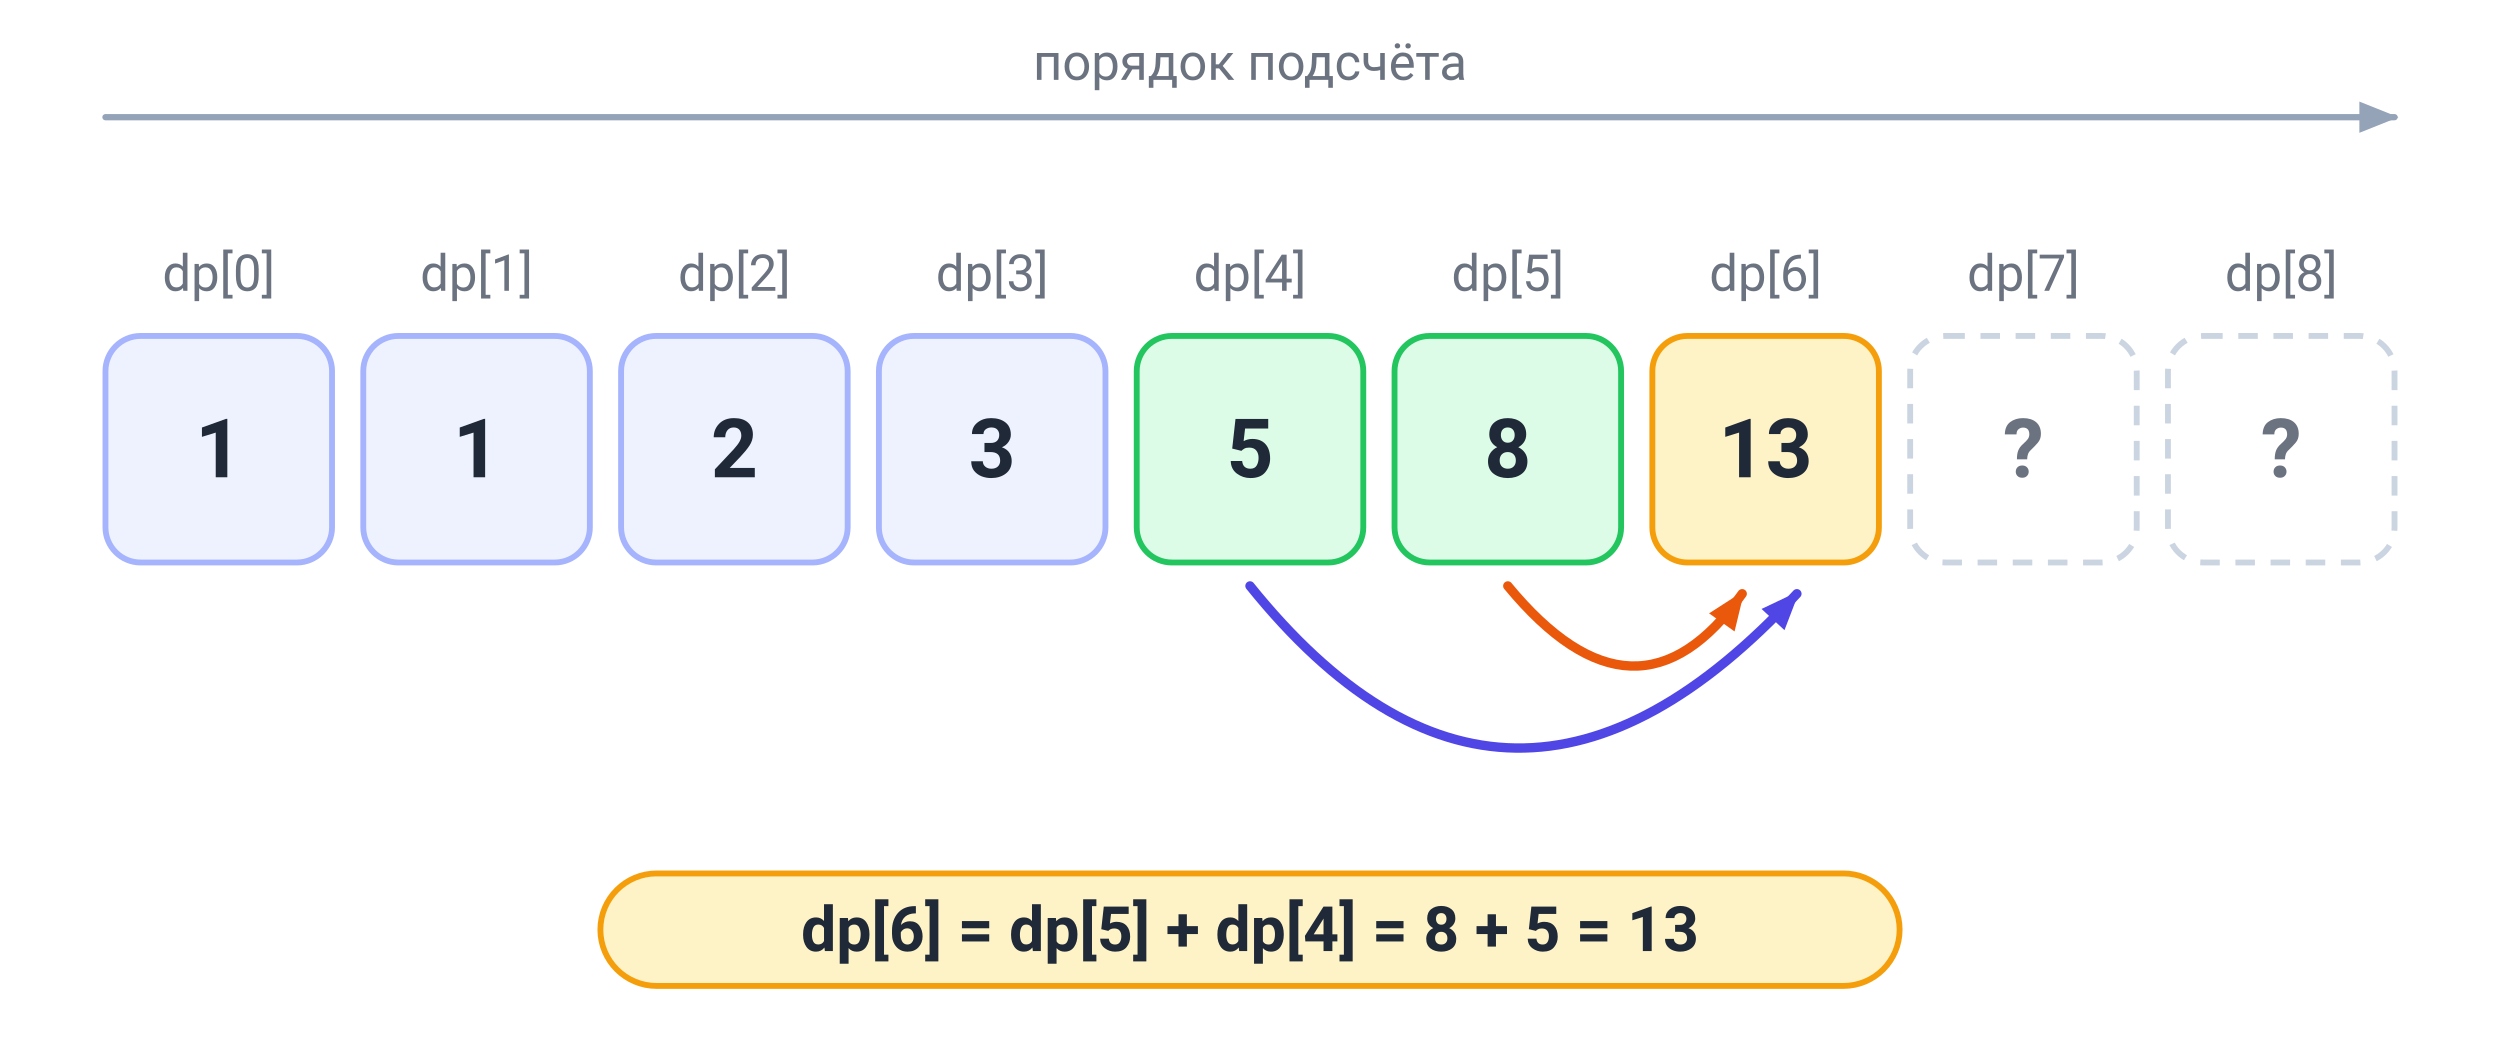
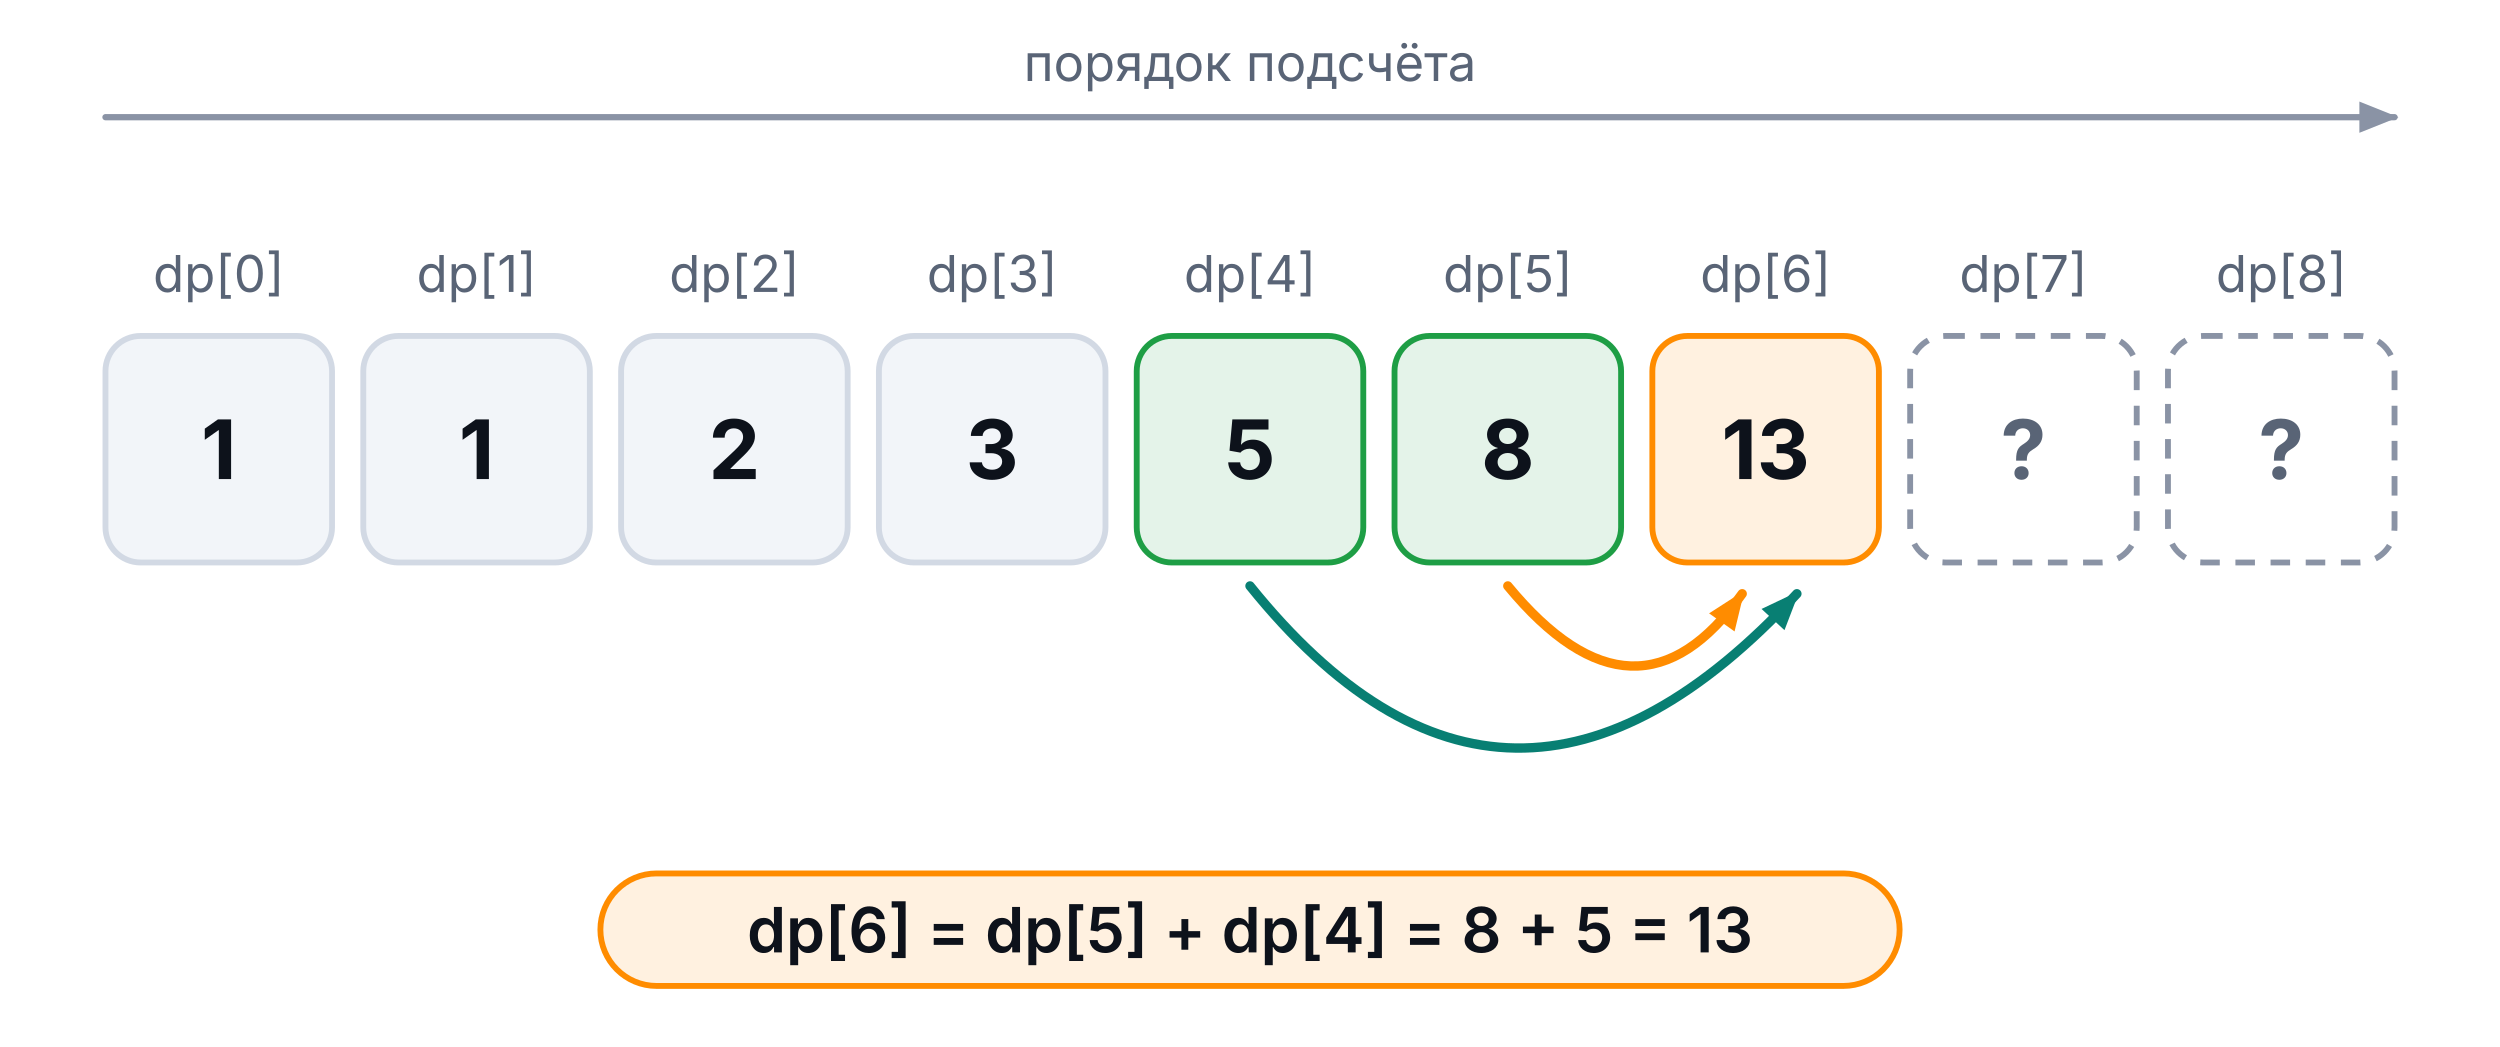
- <svg xmlns="http://www.w3.org/2000/svg" width="640" height="268" viewBox="0 0 640 268" font-family="'Segoe UI', Roboto, 'Helvetica Neue', Arial, sans-serif" role="img">
+ <svg xmlns="http://www.w3.org/2000/svg" width="640" height="268" viewBox="0 0 640 268" font-family="Inter, system-ui, 'Segoe UI', Roboto, Arial, sans-serif" role="img">
  <defs>
    <marker id="ah-accent" viewBox="0 0 10 10" refX="9" refY="5" markerWidth="10" markerHeight="10" markerUnits="userSpaceOnUse" orient="auto-start-reverse">
-       <path d="M0,1 L10,5 L0,9 z" fill="#4f46e5" />
+       <path d="M0,1 L10,5 L0,9 z" fill="#087f73" />
    </marker>
    <marker id="ah-accent2" viewBox="0 0 10 10" refX="9" refY="5" markerWidth="10" markerHeight="10" markerUnits="userSpaceOnUse" orient="auto-start-reverse">
-       <path d="M0,1 L10,5 L0,9 z" fill="#ea580c" />
+       <path d="M0,1 L10,5 L0,9 z" fill="#ff8c00" />
    </marker>
    <marker id="ah-edge" viewBox="0 0 10 10" refX="9" refY="5" markerWidth="10" markerHeight="10" markerUnits="userSpaceOnUse" orient="auto-start-reverse">
-       <path d="M0,1 L10,5 L0,9 z" fill="#94a3b8" />
+       <path d="M0,1 L10,5 L0,9 z" fill="#8a93a5" />
    </marker>
  </defs>
-   <path d="M27,30 L613,30" fill="none" stroke="#94a3b8" stroke-width="1.6" stroke-linecap="round" stroke-linejoin="round" marker-end="url(#ah-edge)" />
-   <text x="320.0" y="16.0" font-size="13" fill="#6b7280" font-weight="400" text-anchor="middle" dominant-baseline="central">порядок подсчёта</text>
-   <rect x="27.0" y="86.0" width="58.0" height="58.0" rx="9" fill="#eef2ff" stroke="#a5b4fc" stroke-width="1.5" />
-   <text x="56.0" y="115.0" font-size="21" fill="#1f2937" font-weight="700" text-anchor="middle" dominant-baseline="central">1</text>
-   <text x="56.0" y="70.0" font-size="13" fill="#6b7280" font-weight="400" text-anchor="middle" dominant-baseline="central">dp[0]</text>
-   <rect x="93.0" y="86.0" width="58.0" height="58.0" rx="9" fill="#eef2ff" stroke="#a5b4fc" stroke-width="1.5" />
-   <text x="122.0" y="115.0" font-size="21" fill="#1f2937" font-weight="700" text-anchor="middle" dominant-baseline="central">1</text>
-   <text x="122.0" y="70.0" font-size="13" fill="#6b7280" font-weight="400" text-anchor="middle" dominant-baseline="central">dp[1]</text>
-   <rect x="159.0" y="86.0" width="58.0" height="58.0" rx="9" fill="#eef2ff" stroke="#a5b4fc" stroke-width="1.5" />
-   <text x="188.0" y="115.0" font-size="21" fill="#1f2937" font-weight="700" text-anchor="middle" dominant-baseline="central">2</text>
-   <text x="188.0" y="70.0" font-size="13" fill="#6b7280" font-weight="400" text-anchor="middle" dominant-baseline="central">dp[2]</text>
-   <rect x="225.0" y="86.0" width="58.0" height="58.0" rx="9" fill="#eef2ff" stroke="#a5b4fc" stroke-width="1.5" />
-   <text x="254.0" y="115.0" font-size="21" fill="#1f2937" font-weight="700" text-anchor="middle" dominant-baseline="central">3</text>
-   <text x="254.0" y="70.0" font-size="13" fill="#6b7280" font-weight="400" text-anchor="middle" dominant-baseline="central">dp[3]</text>
-   <rect x="291.0" y="86.0" width="58.0" height="58.0" rx="9" fill="#dcfce7" stroke="#22c55e" stroke-width="1.5" />
-   <text x="320.0" y="115.0" font-size="21" fill="#1f2937" font-weight="700" text-anchor="middle" dominant-baseline="central">5</text>
-   <text x="320.0" y="70.0" font-size="13" fill="#6b7280" font-weight="400" text-anchor="middle" dominant-baseline="central">dp[4]</text>
-   <rect x="357.0" y="86.0" width="58.0" height="58.0" rx="9" fill="#dcfce7" stroke="#22c55e" stroke-width="1.5" />
-   <text x="386.0" y="115.0" font-size="21" fill="#1f2937" font-weight="700" text-anchor="middle" dominant-baseline="central">8</text>
-   <text x="386.0" y="70.0" font-size="13" fill="#6b7280" font-weight="400" text-anchor="middle" dominant-baseline="central">dp[5]</text>
-   <rect x="423.0" y="86.0" width="58.0" height="58.0" rx="9" fill="#fef3c7" stroke="#f59e0b" stroke-width="1.5" />
-   <text x="452.0" y="115.0" font-size="21" fill="#1f2937" font-weight="700" text-anchor="middle" dominant-baseline="central">13</text>
-   <text x="452.0" y="70.0" font-size="13" fill="#6b7280" font-weight="400" text-anchor="middle" dominant-baseline="central">dp[6]</text>
-   <rect x="489.0" y="86.0" width="58.0" height="58.0" rx="9" fill="none" stroke="#cbd5e1" stroke-width="1.5" stroke-dasharray="5 4" />
-   <text x="518.0" y="115.0" font-size="21" fill="#6b7280" font-weight="700" text-anchor="middle" dominant-baseline="central">?</text>
-   <text x="518.0" y="70.0" font-size="13" fill="#6b7280" font-weight="400" text-anchor="middle" dominant-baseline="central">dp[7]</text>
-   <rect x="555.0" y="86.0" width="58.0" height="58.0" rx="9" fill="none" stroke="#cbd5e1" stroke-width="1.5" stroke-dasharray="5 4" />
-   <text x="584.0" y="115.0" font-size="21" fill="#6b7280" font-weight="700" text-anchor="middle" dominant-baseline="central">?</text>
-   <text x="584.0" y="70.0" font-size="13" fill="#6b7280" font-weight="400" text-anchor="middle" dominant-baseline="central">dp[8]</text>
-   <path d="M386,150 Q419,190 446,152" fill="none" stroke="#ea580c" stroke-width="2.4" stroke-linecap="round" stroke-linejoin="round" marker-end="url(#ah-accent2)" />
-   <path d="M320,150 Q386,232 460,152" fill="none" stroke="#4f46e5" stroke-width="2.4" stroke-linecap="round" stroke-linejoin="round" marker-end="url(#ah-accent)" />
-   <rect x="153.7" y="223.6" width="332.6" height="28.8" rx="14.4" fill="#fef3c7" stroke="#f59e0b" stroke-width="1.5" />
-   <text x="320.0" y="238.0" font-size="16" fill="#1f2937" font-weight="600" text-anchor="middle" dominant-baseline="central">dp[6] = dp[5] + dp[4] = 8 + 5 = 13</text>
+   <path d="M27,30 L613,30" fill="none" stroke="#8a93a5" stroke-width="1.6" stroke-linecap="round" stroke-linejoin="round" marker-end="url(#ah-edge)" />
+   <text x="320.0" y="16.0" font-size="13" fill="#596476" font-weight="400" text-anchor="middle" dominant-baseline="central">порядок подсчёта</text>
+   <rect x="27.0" y="86.0" width="58.0" height="58.0" rx="9" fill="#f2f5f9" stroke="#d2d9e4" stroke-width="1.5" />
+   <text x="56.0" y="115.0" font-size="21" fill="#0d121b" font-weight="700" text-anchor="middle" dominant-baseline="central">1</text>
+   <text x="56.0" y="70.0" font-size="13" fill="#596476" font-weight="400" text-anchor="middle" dominant-baseline="central">dp[0]</text>
+   <rect x="93.0" y="86.0" width="58.0" height="58.0" rx="9" fill="#f2f5f9" stroke="#d2d9e4" stroke-width="1.5" />
+   <text x="122.0" y="115.0" font-size="21" fill="#0d121b" font-weight="700" text-anchor="middle" dominant-baseline="central">1</text>
+   <text x="122.0" y="70.0" font-size="13" fill="#596476" font-weight="400" text-anchor="middle" dominant-baseline="central">dp[1]</text>
+   <rect x="159.0" y="86.0" width="58.0" height="58.0" rx="9" fill="#f2f5f9" stroke="#d2d9e4" stroke-width="1.5" />
+   <text x="188.0" y="115.0" font-size="21" fill="#0d121b" font-weight="700" text-anchor="middle" dominant-baseline="central">2</text>
+   <text x="188.0" y="70.0" font-size="13" fill="#596476" font-weight="400" text-anchor="middle" dominant-baseline="central">dp[2]</text>
+   <rect x="225.0" y="86.0" width="58.0" height="58.0" rx="9" fill="#f2f5f9" stroke="#d2d9e4" stroke-width="1.5" />
+   <text x="254.0" y="115.0" font-size="21" fill="#0d121b" font-weight="700" text-anchor="middle" dominant-baseline="central">3</text>
+   <text x="254.0" y="70.0" font-size="13" fill="#596476" font-weight="400" text-anchor="middle" dominant-baseline="central">dp[3]</text>
+   <rect x="291.0" y="86.0" width="58.0" height="58.0" rx="9" fill="#e4f3e9" stroke="#1e9e45" stroke-width="1.5" />
+   <text x="320.0" y="115.0" font-size="21" fill="#0d121b" font-weight="700" text-anchor="middle" dominant-baseline="central">5</text>
+   <text x="320.0" y="70.0" font-size="13" fill="#596476" font-weight="400" text-anchor="middle" dominant-baseline="central">dp[4]</text>
+   <rect x="357.0" y="86.0" width="58.0" height="58.0" rx="9" fill="#e4f3e9" stroke="#1e9e45" stroke-width="1.5" />
+   <text x="386.0" y="115.0" font-size="21" fill="#0d121b" font-weight="700" text-anchor="middle" dominant-baseline="central">8</text>
+   <text x="386.0" y="70.0" font-size="13" fill="#596476" font-weight="400" text-anchor="middle" dominant-baseline="central">dp[5]</text>
+   <rect x="423.0" y="86.0" width="58.0" height="58.0" rx="9" fill="#fff1e0" stroke="#ff8c00" stroke-width="1.5" />
+   <text x="452.0" y="115.0" font-size="21" fill="#0d121b" font-weight="700" text-anchor="middle" dominant-baseline="central">13</text>
+   <text x="452.0" y="70.0" font-size="13" fill="#596476" font-weight="400" text-anchor="middle" dominant-baseline="central">dp[6]</text>
+   <rect x="489.0" y="86.0" width="58.0" height="58.0" rx="9" fill="none" stroke="#8a93a5" stroke-width="1.5" stroke-dasharray="5 4" />
+   <text x="518.0" y="115.0" font-size="21" fill="#596476" font-weight="700" text-anchor="middle" dominant-baseline="central">?</text>
+   <text x="518.0" y="70.0" font-size="13" fill="#596476" font-weight="400" text-anchor="middle" dominant-baseline="central">dp[7]</text>
+   <rect x="555.0" y="86.0" width="58.0" height="58.0" rx="9" fill="none" stroke="#8a93a5" stroke-width="1.5" stroke-dasharray="5 4" />
+   <text x="584.0" y="115.0" font-size="21" fill="#596476" font-weight="700" text-anchor="middle" dominant-baseline="central">?</text>
+   <text x="584.0" y="70.0" font-size="13" fill="#596476" font-weight="400" text-anchor="middle" dominant-baseline="central">dp[8]</text>
+   <path d="M386,150 Q419,190 446,152" fill="none" stroke="#ff8c00" stroke-width="2.4" stroke-linecap="round" stroke-linejoin="round" marker-end="url(#ah-accent2)" />
+   <path d="M320,150 Q386,232 460,152" fill="none" stroke="#087f73" stroke-width="2.4" stroke-linecap="round" stroke-linejoin="round" marker-end="url(#ah-accent)" />
+   <rect x="153.7" y="223.6" width="332.6" height="28.8" rx="14.4" fill="#fff1e0" stroke="#ff8c00" stroke-width="1.5" />
+   <text x="320.0" y="238.0" font-size="16" fill="#0d121b" font-weight="600" text-anchor="middle" dominant-baseline="central">dp[6] = dp[5] + dp[4] = 8 + 5 = 13</text>
</svg>
